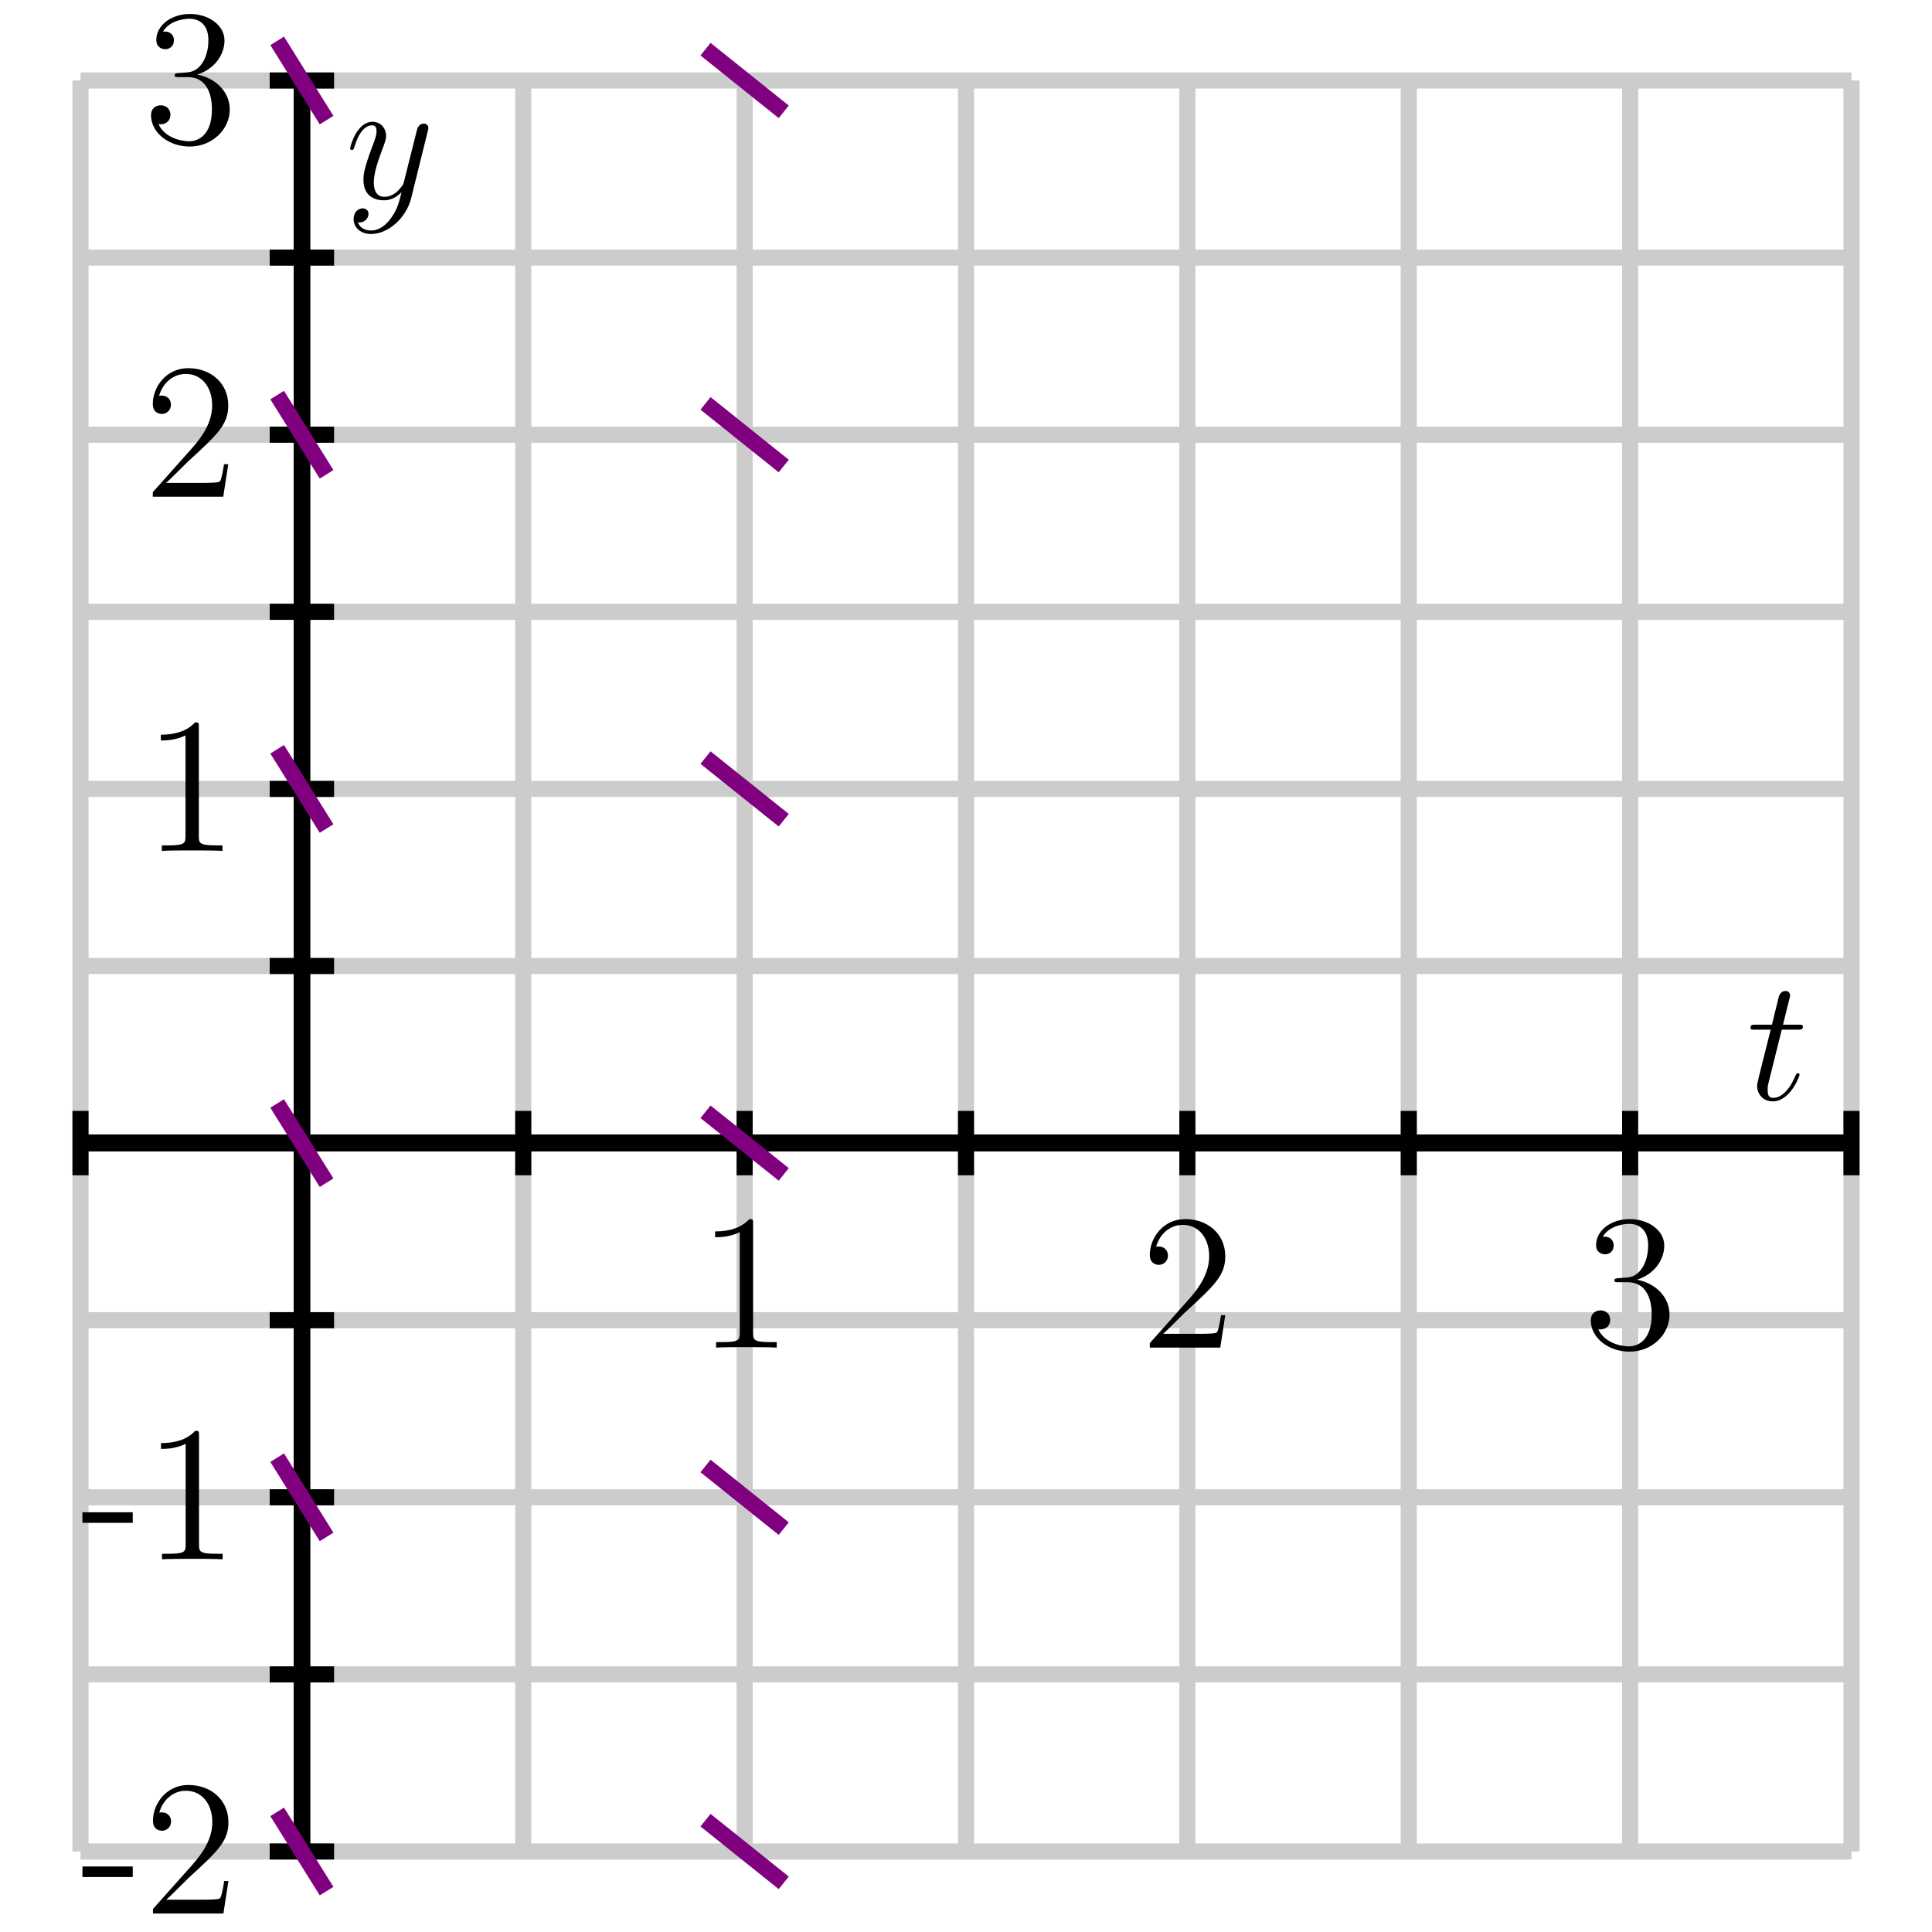
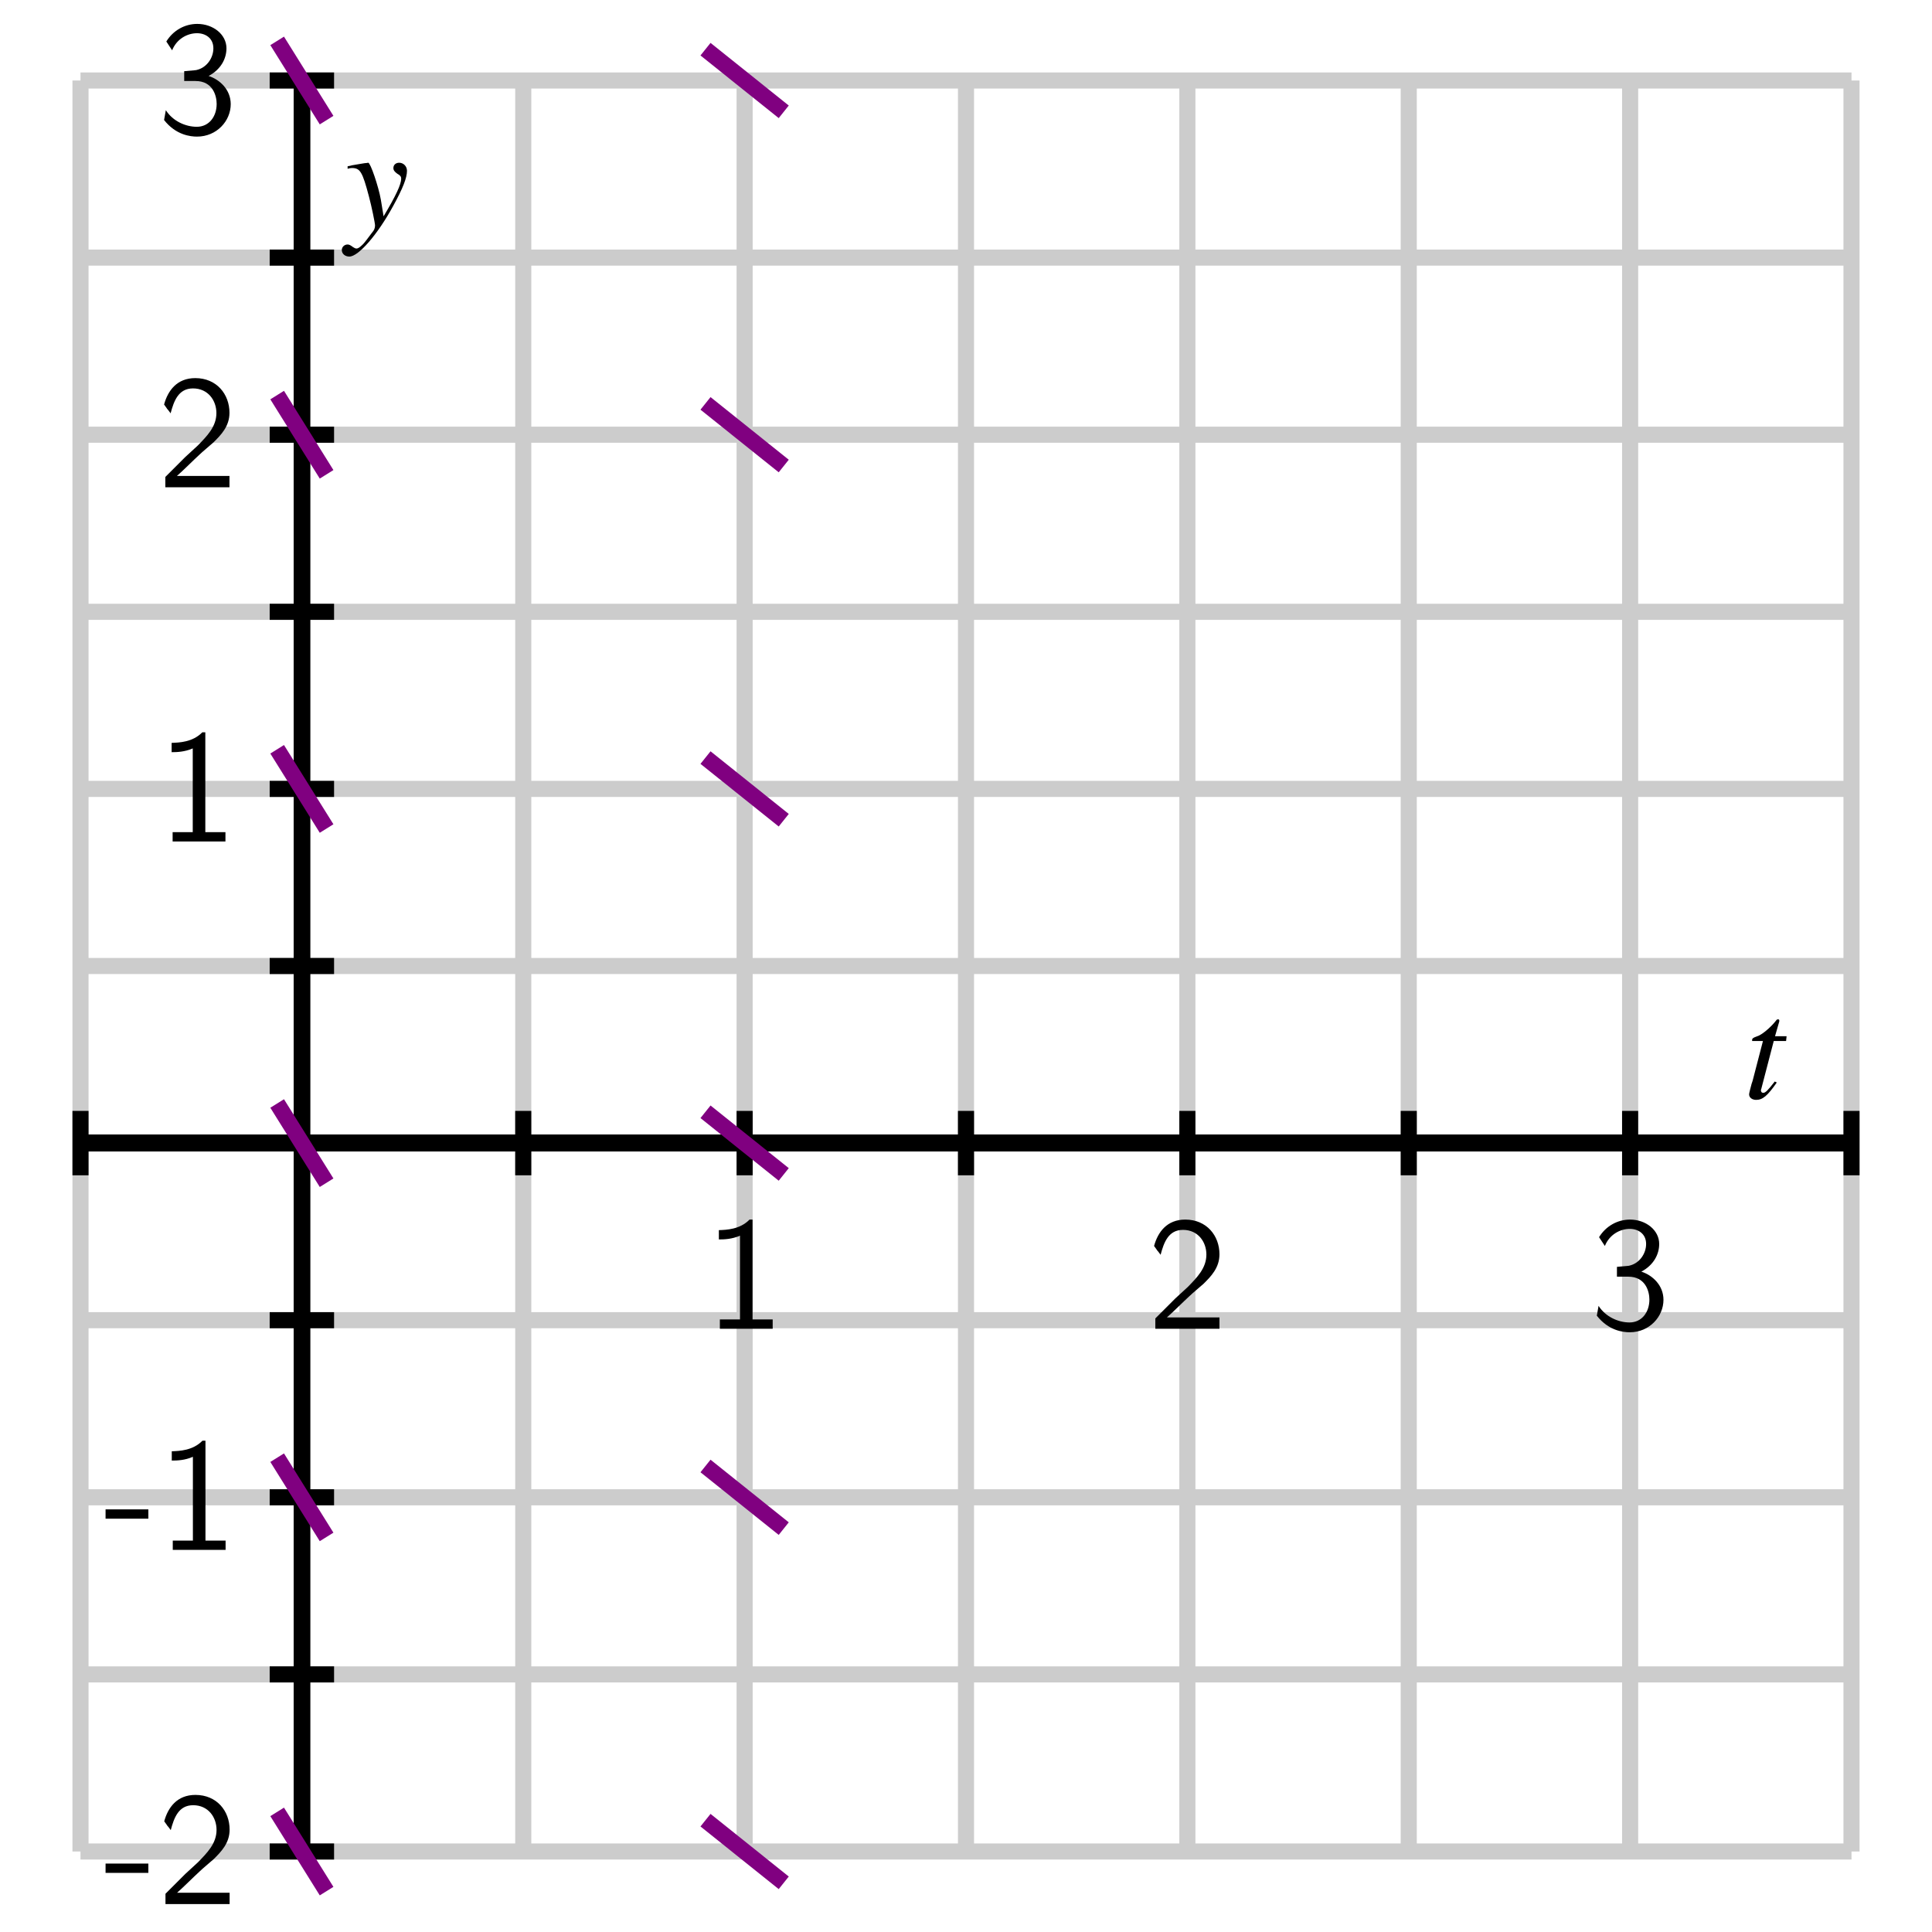
<svg xmlns="http://www.w3.org/2000/svg" xmlns:xlink="http://www.w3.org/1999/xlink" width="120pt" height="120pt" viewBox="0 0 120 120" version="1.1">
  <defs>
    <g>
      <symbol overflow="visible" id="glyph0-0">
        <path style="stroke:none;" d="" />
      </symbol>
      <symbol overflow="visible" id="glyph0-1">
-         <path style="stroke:none;" d="M 3.453 -7.688 C 3.453 -7.969 3.453 -7.984 3.219 -7.984 C 2.922 -7.656 2.328 -7.219 1.094 -7.219 L 1.094 -6.859 C 1.375 -6.859 1.969 -6.859 2.625 -7.172 L 2.625 -0.922 C 2.625 -0.484 2.594 -0.344 1.531 -0.344 L 1.156 -0.344 L 1.156 0 C 1.484 -0.031 2.656 -0.031 3.047 -0.031 C 3.438 -0.031 4.594 -0.031 4.922 0 L 4.922 -0.344 L 4.547 -0.344 C 3.484 -0.344 3.453 -0.484 3.453 -0.922 Z M 3.453 -7.688 " />
+         <path style="stroke:none;" d="M 2.984 -6.781 L 2.797 -6.781 C 2.203 -6.172 1.375 -6.141 0.891 -6.125 L 0.891 -5.547 C 1.219 -5.547 1.703 -5.562 2.203 -5.781 L 2.203 -0.578 L 0.953 -0.578 L 0.953 0 L 4.234 0 L 4.234 -0.578 L 2.984 -0.578 Z M 2.984 -6.781 " />
      </symbol>
      <symbol overflow="visible" id="glyph0-2">
-         <path style="stroke:none;" d="M 5.281 -2.016 L 5.016 -2.016 C 4.984 -1.812 4.891 -1.156 4.766 -0.953 C 4.688 -0.859 4 -0.859 3.641 -0.859 L 1.422 -0.859 C 1.734 -1.125 2.469 -1.891 2.781 -2.188 C 4.609 -3.859 5.281 -4.484 5.281 -5.672 C 5.281 -7.062 4.188 -7.984 2.797 -7.984 C 1.406 -7.984 0.594 -6.797 0.594 -5.766 C 0.594 -5.141 1.109 -5.141 1.156 -5.141 C 1.406 -5.141 1.719 -5.328 1.719 -5.719 C 1.719 -6.047 1.484 -6.281 1.156 -6.281 C 1.047 -6.281 1.016 -6.281 0.984 -6.266 C 1.219 -7.078 1.859 -7.625 2.641 -7.625 C 3.656 -7.625 4.281 -6.781 4.281 -5.672 C 4.281 -4.656 3.703 -3.766 3.016 -3 L 0.594 -0.281 L 0.594 0 L 4.969 0 Z M 5.281 -2.016 " />
+         <path style="stroke:none;" d="M 1.734 -1.875 L 0.5 -0.641 L 0.5 0 L 4.484 0 L 4.484 -0.703 L 2.672 -0.703 C 2.547 -0.703 2.438 -0.703 2.312 -0.703 L 1.219 -0.703 C 1.547 -0.984 2.297 -1.734 2.609 -2.016 C 2.797 -2.203 3.312 -2.625 3.5 -2.797 C 3.953 -3.25 4.484 -3.781 4.484 -4.625 C 4.484 -5.781 3.688 -6.781 2.359 -6.781 C 1.219 -6.781 0.656 -6 0.422 -5.141 C 0.547 -4.969 0.594 -4.906 0.609 -4.875 C 0.625 -4.859 0.734 -4.734 0.828 -4.594 C 1.031 -5.359 1.312 -6.141 2.219 -6.141 C 3.156 -6.141 3.672 -5.391 3.672 -4.609 C 3.672 -3.766 3.094 -3.188 2.516 -2.594 Z M 1.734 -1.875 " />
      </symbol>
      <symbol overflow="visible" id="glyph0-3">
-         <path style="stroke:none;" d="M 2.203 -4.312 C 2 -4.297 1.953 -4.281 1.953 -4.172 C 1.953 -4.062 2.016 -4.062 2.234 -4.062 L 2.781 -4.062 C 3.797 -4.062 4.266 -3.219 4.266 -2.062 C 4.266 -0.484 3.438 -0.078 2.859 -0.078 C 2.281 -0.078 1.297 -0.344 0.953 -1.141 C 1.328 -1.078 1.688 -1.297 1.688 -1.734 C 1.688 -2.078 1.422 -2.312 1.094 -2.312 C 0.797 -2.312 0.484 -2.141 0.484 -1.688 C 0.484 -0.625 1.562 0.25 2.891 0.25 C 4.312 0.25 5.375 -0.844 5.375 -2.047 C 5.375 -3.156 4.484 -4.016 3.344 -4.219 C 4.375 -4.531 5.047 -5.406 5.047 -6.344 C 5.047 -7.281 4.062 -7.984 2.906 -7.984 C 1.703 -7.984 0.812 -7.25 0.812 -6.375 C 0.812 -5.891 1.188 -5.797 1.375 -5.797 C 1.625 -5.797 1.906 -5.969 1.906 -6.344 C 1.906 -6.719 1.625 -6.891 1.359 -6.891 C 1.281 -6.891 1.266 -6.891 1.219 -6.875 C 1.688 -7.688 2.812 -7.688 2.875 -7.688 C 3.266 -7.688 4.047 -7.516 4.047 -6.344 C 4.047 -6.109 4.016 -5.438 3.656 -4.922 C 3.297 -4.391 2.891 -4.359 2.562 -4.344 Z M 2.203 -4.312 " />
+         <path style="stroke:none;" d="M 0.922 -5.141 C 1.203 -5.844 1.859 -6.203 2.469 -6.203 C 2.984 -6.203 3.484 -5.906 3.484 -5.266 C 3.484 -4.656 3.062 -4.062 2.453 -3.922 C 2.406 -3.906 2.375 -3.906 1.672 -3.844 L 1.672 -3.234 L 2.375 -3.234 C 3.453 -3.234 3.688 -2.312 3.688 -1.812 C 3.688 -1.031 3.219 -0.391 2.453 -0.391 C 1.766 -0.391 0.969 -0.734 0.531 -1.422 L 0.422 -0.812 C 1.156 0.125 2.062 0.219 2.469 0.219 C 3.688 0.219 4.562 -0.75 4.562 -1.797 C 4.562 -2.703 3.875 -3.328 3.188 -3.547 C 3.953 -3.953 4.297 -4.625 4.297 -5.266 C 4.297 -6.125 3.469 -6.781 2.484 -6.781 C 1.703 -6.781 0.984 -6.375 0.562 -5.688 Z M 0.922 -5.141 " />
      </symbol>
      <symbol overflow="visible" id="glyph0-4">
-         <path style="stroke:none;" d="M 3.25 -2.266 L 3.25 -2.922 L 0.125 -2.922 L 0.125 -2.266 Z M 3.25 -2.266 " />
+         <path style="stroke:none;" d="M 2.766 -1.938 L 2.766 -2.516 L 0.109 -2.516 L 0.109 -1.938 Z M 2.766 -1.938 " />
      </symbol>
      <symbol overflow="visible" id="glyph1-0">
        <path style="stroke:none;" d="" />
      </symbol>
      <symbol overflow="visible" id="glyph1-1">
-         <path style="stroke:none;" d="M 2.172 -4.344 L 3.156 -4.344 C 3.375 -4.344 3.484 -4.344 3.484 -4.531 C 3.484 -4.656 3.406 -4.656 3.203 -4.656 L 2.25 -4.656 L 2.641 -6.234 C 2.688 -6.375 2.688 -6.406 2.688 -6.484 C 2.688 -6.656 2.547 -6.75 2.406 -6.75 C 2.328 -6.75 2.078 -6.719 1.984 -6.375 L 1.562 -4.656 L 0.547 -4.656 C 0.328 -4.656 0.234 -4.656 0.234 -4.453 C 0.234 -4.344 0.312 -4.344 0.516 -4.344 L 1.484 -4.344 L 0.766 -1.484 C 0.688 -1.109 0.641 -1 0.641 -0.859 C 0.641 -0.359 1 0.109 1.609 0.109 C 2.703 0.109 3.281 -1.469 3.281 -1.547 C 3.281 -1.609 3.234 -1.641 3.172 -1.641 C 3.156 -1.641 3.109 -1.641 3.094 -1.594 C 3.078 -1.594 3.062 -1.578 2.984 -1.406 C 2.766 -0.859 2.266 -0.109 1.641 -0.109 C 1.312 -0.109 1.297 -0.375 1.297 -0.609 C 1.297 -0.625 1.297 -0.828 1.328 -0.953 Z M 2.172 -4.344 " />
+         <path style="stroke:none;" d="M 2.656 -3.859 L 1.938 -3.859 L 2.203 -4.781 C 2.203 -4.797 2.203 -4.812 2.203 -4.828 C 2.203 -4.891 2.172 -4.906 2.141 -4.906 C 2.078 -4.906 2.047 -4.906 2 -4.828 C 1.641 -4.375 1.094 -3.922 0.797 -3.844 C 0.578 -3.766 0.516 -3.719 0.516 -3.625 C 0.516 -3.609 0.516 -3.594 0.516 -3.562 L 1.188 -3.562 L 0.547 -1.094 C 0.516 -1.016 0.516 -0.984 0.484 -0.906 C 0.406 -0.625 0.328 -0.312 0.328 -0.25 C 0.328 -0.047 0.516 0.094 0.766 0.094 C 1.172 0.094 1.469 -0.156 2.047 -0.984 L 1.922 -1.047 C 1.484 -0.484 1.344 -0.344 1.203 -0.344 C 1.109 -0.344 1.062 -0.406 1.062 -0.516 C 1.062 -0.531 1.062 -0.547 1.078 -0.562 L 1.859 -3.562 L 2.625 -3.562 Z M 2.656 -3.859 " />
      </symbol>
      <symbol overflow="visible" id="glyph1-2">
-         <path style="stroke:none;" d="M 2.844 1.203 C 2.547 1.625 2.125 1.984 1.594 1.984 C 1.469 1.984 0.953 1.969 0.781 1.469 C 0.828 1.484 0.875 1.484 0.891 1.484 C 1.219 1.484 1.438 1.203 1.438 0.953 C 1.438 0.703 1.234 0.609 1.062 0.609 C 0.891 0.609 0.516 0.75 0.516 1.281 C 0.516 1.828 0.984 2.203 1.594 2.203 C 2.672 2.203 3.766 1.203 4.078 0.016 L 5.125 -4.203 C 5.141 -4.25 5.156 -4.312 5.156 -4.391 C 5.156 -4.547 5.031 -4.656 4.875 -4.656 C 4.766 -4.656 4.547 -4.609 4.453 -4.281 L 3.656 -1.109 C 3.609 -0.922 3.609 -0.891 3.516 -0.781 C 3.297 -0.469 2.953 -0.109 2.422 -0.109 C 1.828 -0.109 1.766 -0.703 1.766 -1 C 1.766 -1.609 2.062 -2.438 2.359 -3.219 C 2.469 -3.531 2.531 -3.688 2.531 -3.891 C 2.531 -4.344 2.219 -4.766 1.688 -4.766 C 0.688 -4.766 0.297 -3.203 0.297 -3.109 C 0.297 -3.062 0.328 -3.016 0.406 -3.016 C 0.5 -3.016 0.516 -3.062 0.562 -3.203 C 0.828 -4.109 1.234 -4.547 1.656 -4.547 C 1.75 -4.547 1.938 -4.547 1.938 -4.188 C 1.938 -3.906 1.812 -3.594 1.656 -3.188 C 1.125 -1.766 1.125 -1.422 1.125 -1.156 C 1.125 -0.125 1.859 0.109 2.391 0.109 C 2.703 0.109 3.094 0.016 3.484 -0.391 L 3.484 -0.375 C 3.328 0.266 3.219 0.688 2.844 1.203 Z M 2.844 1.203 " />
+         <path style="stroke:none;" d="M 0.141 -3.594 C 0.25 -3.625 0.312 -3.641 0.406 -3.641 C 0.922 -3.641 1.062 -3.406 1.469 -1.859 C 1.625 -1.281 1.844 -0.219 1.844 -0.078 C 1.844 0.078 1.797 0.219 1.656 0.375 C 1.375 0.75 1.203 0.984 1.094 1.094 C 0.906 1.281 0.797 1.359 0.688 1.359 C 0.625 1.359 0.562 1.328 0.469 1.266 C 0.328 1.156 0.234 1.109 0.141 1.109 C -0.062 1.109 -0.219 1.266 -0.219 1.453 C -0.219 1.688 -0.016 1.859 0.25 1.859 C 0.812 1.859 2 0.5 2.969 -1.281 C 3.578 -2.391 3.828 -3.031 3.828 -3.469 C 3.828 -3.75 3.609 -3.969 3.344 -3.969 C 3.125 -3.969 2.984 -3.828 2.984 -3.641 C 2.984 -3.5 3.062 -3.406 3.234 -3.281 C 3.406 -3.188 3.469 -3.109 3.469 -2.984 C 3.469 -2.625 3.141 -1.922 2.375 -0.641 L 2.203 -1.688 C 2.062 -2.484 1.562 -3.969 1.422 -3.969 L 1.391 -3.969 C 1.375 -3.953 1.344 -3.953 1.312 -3.953 C 1.219 -3.953 0.906 -3.891 0.422 -3.812 C 0.375 -3.797 0.266 -3.766 0.141 -3.75 Z M 0.141 -3.594 " />
      </symbol>
    </g>
  </defs>
  <g id="surface1">
    <path style="fill:none;stroke-width:10;stroke-linecap:butt;stroke-linejoin:miter;stroke:rgb(80.077%,80.077%,80.077%);stroke-opacity:1;stroke-miterlimit:10;" d="M 50 50 L 50 1150 M 187.5 50 L 187.5 1150 M 325 50 L 325 1150 M 462.5 50 L 462.5 1150 M 600 50 L 600 1150 M 737.5 50 L 737.5 1150 M 875 50 L 875 1150 M 1012.5 50 L 1012.5 1150 M 1150 50 L 1150 1150 M 50 50 L 1150 50 M 50 160 L 1150 160 M 50 270 L 1150 270 M 50 380 L 1150 380 M 50 490 L 1150 490 M 50 600 L 1150 600 M 50 710 L 1150 710 M 50 820 L 1150 820 M 50 930 L 1150 930 M 50 1040 L 1150 1040 M 50 1150 L 1150 1150 " transform="matrix(0.1,0,0,-0.1,0,120)" />
    <path style="fill:none;stroke-width:10;stroke-linecap:butt;stroke-linejoin:miter;stroke:rgb(0%,0%,0%);stroke-opacity:1;stroke-miterlimit:10;" d="M 50 490 L 1150 490 M 187.5 50 L 187.5 1150 " transform="matrix(0.1,0,0,-0.1,0,120)" />
    <path style="fill:none;stroke-width:10;stroke-linecap:butt;stroke-linejoin:miter;stroke:rgb(0%,0%,0%);stroke-opacity:1;stroke-miterlimit:10;" d="M 50 490 L 1150 490 M 187.5 50 L 187.5 1150 M 50 470 L 50 510 " transform="matrix(0.1,0,0,-0.1,0,120)" />
    <path style="fill:none;stroke-width:10;stroke-linecap:butt;stroke-linejoin:miter;stroke:rgb(0%,0%,0%);stroke-opacity:1;stroke-miterlimit:10;" d="M 50 490 L 1150 490 M 187.5 50 L 187.5 1150 M 187.5 470 L 187.5 510 " transform="matrix(0.1,0,0,-0.1,0,120)" />
    <path style="fill:none;stroke-width:10;stroke-linecap:butt;stroke-linejoin:miter;stroke:rgb(0%,0%,0%);stroke-opacity:1;stroke-miterlimit:10;" d="M 50 490 L 1150 490 M 187.5 50 L 187.5 1150 M 325 470 L 325 510 " transform="matrix(0.1,0,0,-0.1,0,120)" />
    <path style="fill:none;stroke-width:10;stroke-linecap:butt;stroke-linejoin:miter;stroke:rgb(0%,0%,0%);stroke-opacity:1;stroke-miterlimit:10;" d="M 50 490 L 1150 490 M 187.5 50 L 187.5 1150 M 462.5 470 L 462.5 510 " transform="matrix(0.1,0,0,-0.1,0,120)" />
    <path style="fill:none;stroke-width:10;stroke-linecap:butt;stroke-linejoin:miter;stroke:rgb(0%,0%,0%);stroke-opacity:1;stroke-miterlimit:10;" d="M 50 490 L 1150 490 M 187.5 50 L 187.5 1150 M 600 470 L 600 510 " transform="matrix(0.1,0,0,-0.1,0,120)" />
    <path style="fill:none;stroke-width:10;stroke-linecap:butt;stroke-linejoin:miter;stroke:rgb(0%,0%,0%);stroke-opacity:1;stroke-miterlimit:10;" d="M 50 490 L 1150 490 M 187.5 50 L 187.5 1150 M 737.5 470 L 737.5 510 " transform="matrix(0.1,0,0,-0.1,0,120)" />
    <path style="fill:none;stroke-width:10;stroke-linecap:butt;stroke-linejoin:miter;stroke:rgb(0%,0%,0%);stroke-opacity:1;stroke-miterlimit:10;" d="M 50 490 L 1150 490 M 187.5 50 L 187.5 1150 M 875 470 L 875 510 " transform="matrix(0.1,0,0,-0.1,0,120)" />
    <path style="fill:none;stroke-width:10;stroke-linecap:butt;stroke-linejoin:miter;stroke:rgb(0%,0%,0%);stroke-opacity:1;stroke-miterlimit:10;" d="M 50 490 L 1150 490 M 187.5 50 L 187.5 1150 M 1012.5 470 L 1012.5 510 " transform="matrix(0.1,0,0,-0.1,0,120)" />
    <path style="fill:none;stroke-width:10;stroke-linecap:butt;stroke-linejoin:miter;stroke:rgb(0%,0%,0%);stroke-opacity:1;stroke-miterlimit:10;" d="M 50 490 L 1150 490 M 187.5 50 L 187.5 1150 M 1150 470 L 1150 510 " transform="matrix(0.1,0,0,-0.1,0,120)" />
    <path style="fill:none;stroke-width:10;stroke-linecap:butt;stroke-linejoin:miter;stroke:rgb(0%,0%,0%);stroke-opacity:1;stroke-miterlimit:10;" d="M 50 490 L 1150 490 M 187.5 50 L 187.5 1150 M 167.5 50 L 207.5 50 " transform="matrix(0.1,0,0,-0.1,0,120)" />
    <path style="fill:none;stroke-width:10;stroke-linecap:butt;stroke-linejoin:miter;stroke:rgb(0%,0%,0%);stroke-opacity:1;stroke-miterlimit:10;" d="M 50 490 L 1150 490 M 187.5 50 L 187.5 1150 M 167.5 160 L 207.5 160 " transform="matrix(0.1,0,0,-0.1,0,120)" />
    <path style="fill:none;stroke-width:10;stroke-linecap:butt;stroke-linejoin:miter;stroke:rgb(0%,0%,0%);stroke-opacity:1;stroke-miterlimit:10;" d="M 50 490 L 1150 490 M 187.5 50 L 187.5 1150 M 167.5 270 L 207.5 270 " transform="matrix(0.1,0,0,-0.1,0,120)" />
    <path style="fill:none;stroke-width:10;stroke-linecap:butt;stroke-linejoin:miter;stroke:rgb(0%,0%,0%);stroke-opacity:1;stroke-miterlimit:10;" d="M 50 490 L 1150 490 M 187.5 50 L 187.5 1150 M 167.5 380 L 207.5 380 " transform="matrix(0.1,0,0,-0.1,0,120)" />
    <path style="fill:none;stroke-width:10;stroke-linecap:butt;stroke-linejoin:miter;stroke:rgb(0%,0%,0%);stroke-opacity:1;stroke-miterlimit:10;" d="M 50 490 L 1150 490 M 187.5 50 L 187.5 1150 M 167.5 490 L 207.5 490 " transform="matrix(0.1,0,0,-0.1,0,120)" />
    <path style="fill:none;stroke-width:10;stroke-linecap:butt;stroke-linejoin:miter;stroke:rgb(0%,0%,0%);stroke-opacity:1;stroke-miterlimit:10;" d="M 50 490 L 1150 490 M 187.5 50 L 187.5 1150 M 167.5 600 L 207.5 600 " transform="matrix(0.1,0,0,-0.1,0,120)" />
    <path style="fill:none;stroke-width:10;stroke-linecap:butt;stroke-linejoin:miter;stroke:rgb(0%,0%,0%);stroke-opacity:1;stroke-miterlimit:10;" d="M 50 490 L 1150 490 M 187.5 50 L 187.5 1150 M 167.5 710 L 207.5 710 " transform="matrix(0.1,0,0,-0.1,0,120)" />
    <path style="fill:none;stroke-width:10;stroke-linecap:butt;stroke-linejoin:miter;stroke:rgb(0%,0%,0%);stroke-opacity:1;stroke-miterlimit:10;" d="M 50 490 L 1150 490 M 187.5 50 L 187.5 1150 M 167.5 820 L 207.5 820 " transform="matrix(0.1,0,0,-0.1,0,120)" />
    <path style="fill:none;stroke-width:10;stroke-linecap:butt;stroke-linejoin:miter;stroke:rgb(0%,0%,0%);stroke-opacity:1;stroke-miterlimit:10;" d="M 50 490 L 1150 490 M 187.5 50 L 187.5 1150 M 167.5 930 L 207.5 930 " transform="matrix(0.1,0,0,-0.1,0,120)" />
    <path style="fill:none;stroke-width:10;stroke-linecap:butt;stroke-linejoin:miter;stroke:rgb(0%,0%,0%);stroke-opacity:1;stroke-miterlimit:10;" d="M 50 490 L 1150 490 M 187.5 50 L 187.5 1150 M 167.5 1040 L 207.5 1040 " transform="matrix(0.1,0,0,-0.1,0,120)" />
    <path style="fill:none;stroke-width:10;stroke-linecap:butt;stroke-linejoin:miter;stroke:rgb(0%,0%,0%);stroke-opacity:1;stroke-miterlimit:10;" d="M 50 490 L 1150 490 M 187.5 50 L 187.5 1150 M 167.5 1150 L 207.5 1150 " transform="matrix(0.1,0,0,-0.1,0,120)" />
    <g style="fill:rgb(0%,0%,0%);fill-opacity:1;">
-       <use xlink:href="#glyph0-1" x="43.323" y="83.704" />
+       <use xlink:href="#glyph0-1" x="43.759" y="82.531" />
    </g>
    <g style="fill:rgb(0%,0%,0%);fill-opacity:1;">
-       <use xlink:href="#glyph0-2" x="70.823" y="83.704" />
+       <use xlink:href="#glyph0-2" x="71.259" y="82.531" />
    </g>
    <g style="fill:rgb(0%,0%,0%);fill-opacity:1;">
-       <use xlink:href="#glyph0-3" x="98.323" y="83.704" />
+       <use xlink:href="#glyph0-3" x="98.759" y="82.531" />
    </g>
    <g style="fill:rgb(0%,0%,0%);fill-opacity:1;">
-       <use xlink:href="#glyph0-4" x="4.995" y="118.852" />
-       <use xlink:href="#glyph0-2" x="8.907" y="118.852" />
+       <use xlink:href="#glyph0-4" x="6.448" y="118.266" />
+       <use xlink:href="#glyph0-2" x="9.778" y="118.266" />
    </g>
    <g style="fill:rgb(0%,0%,0%);fill-opacity:1;">
-       <use xlink:href="#glyph0-4" x="4.995" y="96.852" />
-       <use xlink:href="#glyph0-1" x="8.907" y="96.852" />
+       <use xlink:href="#glyph0-4" x="6.448" y="96.266" />
+       <use xlink:href="#glyph0-1" x="9.778" y="96.266" />
    </g>
    <g style="fill:rgb(0%,0%,0%);fill-opacity:1;">
-       <use xlink:href="#glyph0-1" x="8.897" y="52.852" />
+       <use xlink:href="#glyph0-1" x="9.769" y="52.266" />
    </g>
    <g style="fill:rgb(0%,0%,0%);fill-opacity:1;">
-       <use xlink:href="#glyph0-2" x="8.897" y="30.852" />
+       <use xlink:href="#glyph0-2" x="9.769" y="30.266" />
    </g>
    <g style="fill:rgb(0%,0%,0%);fill-opacity:1;">
-       <use xlink:href="#glyph0-3" x="8.897" y="8.852" />
+       <use xlink:href="#glyph0-3" x="9.769" y="8.266" />
    </g>
    <g style="fill:rgb(0%,0%,0%);fill-opacity:1;">
-       <use xlink:href="#glyph1-1" x="108.496" y="68.3" />
+       <use xlink:href="#glyph1-1" x="108.312" y="68.221" />
    </g>
    <g style="fill:rgb(0%,0%,0%);fill-opacity:1;">
-       <use xlink:href="#glyph1-2" x="21.45" y="12.332" />
+       <use xlink:href="#glyph1-2" x="21.45" y="14.077" />
    </g>
    <path style="fill:none;stroke-width:10;stroke-linecap:butt;stroke-linejoin:miter;stroke:rgb(50%,0%,50%);stroke-opacity:1;stroke-miterlimit:10;" d="M 172.148 74.609 L 202.852 25.391 " transform="matrix(0.1,0,0,-0.1,0,120)" />
    <path style="fill:none;stroke-width:10;stroke-linecap:butt;stroke-linejoin:miter;stroke:rgb(50%,0%,50%);stroke-opacity:1;stroke-miterlimit:10;" d="M 172.148 294.609 L 202.852 245.391 " transform="matrix(0.1,0,0,-0.1,0,120)" />
    <path style="fill:none;stroke-width:10;stroke-linecap:butt;stroke-linejoin:miter;stroke:rgb(50%,0%,50%);stroke-opacity:1;stroke-miterlimit:10;" d="M 172.148 514.609 L 202.852 465.391 " transform="matrix(0.1,0,0,-0.1,0,120)" />
    <path style="fill:none;stroke-width:10;stroke-linecap:butt;stroke-linejoin:miter;stroke:rgb(50%,0%,50%);stroke-opacity:1;stroke-miterlimit:10;" d="M 172.148 734.609 L 202.852 685.391 " transform="matrix(0.1,0,0,-0.1,0,120)" />
    <path style="fill:none;stroke-width:10;stroke-linecap:butt;stroke-linejoin:miter;stroke:rgb(50%,0%,50%);stroke-opacity:1;stroke-miterlimit:10;" d="M 172.148 954.609 L 202.852 905.391 " transform="matrix(0.1,0,0,-0.1,0,120)" />
    <path style="fill:none;stroke-width:10;stroke-linecap:butt;stroke-linejoin:miter;stroke:rgb(50%,0%,50%);stroke-opacity:1;stroke-miterlimit:10;" d="M 172.148 1174.609 L 202.852 1125.391 " transform="matrix(0.1,0,0,-0.1,0,120)" />
    <path style="fill:none;stroke-width:10;stroke-linecap:butt;stroke-linejoin:miter;stroke:rgb(50%,0%,50%);stroke-opacity:1;stroke-miterlimit:10;" d="M 438.203 69.453 L 486.797 30.547 " transform="matrix(0.1,0,0,-0.1,0,120)" />
    <path style="fill:none;stroke-width:10;stroke-linecap:butt;stroke-linejoin:miter;stroke:rgb(50%,0%,50%);stroke-opacity:1;stroke-miterlimit:10;" d="M 438.203 289.453 L 486.797 250.547 " transform="matrix(0.1,0,0,-0.1,0,120)" />
    <path style="fill:none;stroke-width:10;stroke-linecap:butt;stroke-linejoin:miter;stroke:rgb(50%,0%,50%);stroke-opacity:1;stroke-miterlimit:10;" d="M 438.203 509.453 L 486.797 470.547 " transform="matrix(0.1,0,0,-0.1,0,120)" />
    <path style="fill:none;stroke-width:10;stroke-linecap:butt;stroke-linejoin:miter;stroke:rgb(50%,0%,50%);stroke-opacity:1;stroke-miterlimit:10;" d="M 438.203 729.453 L 486.797 690.547 " transform="matrix(0.1,0,0,-0.1,0,120)" />
    <path style="fill:none;stroke-width:10;stroke-linecap:butt;stroke-linejoin:miter;stroke:rgb(50%,0%,50%);stroke-opacity:1;stroke-miterlimit:10;" d="M 438.203 949.453 L 486.797 910.547 " transform="matrix(0.1,0,0,-0.1,0,120)" />
    <path style="fill:none;stroke-width:10;stroke-linecap:butt;stroke-linejoin:miter;stroke:rgb(50%,0%,50%);stroke-opacity:1;stroke-miterlimit:10;" d="M 438.203 1169.453 L 486.797 1130.547 " transform="matrix(0.1,0,0,-0.1,0,120)" />
  </g>
</svg>
